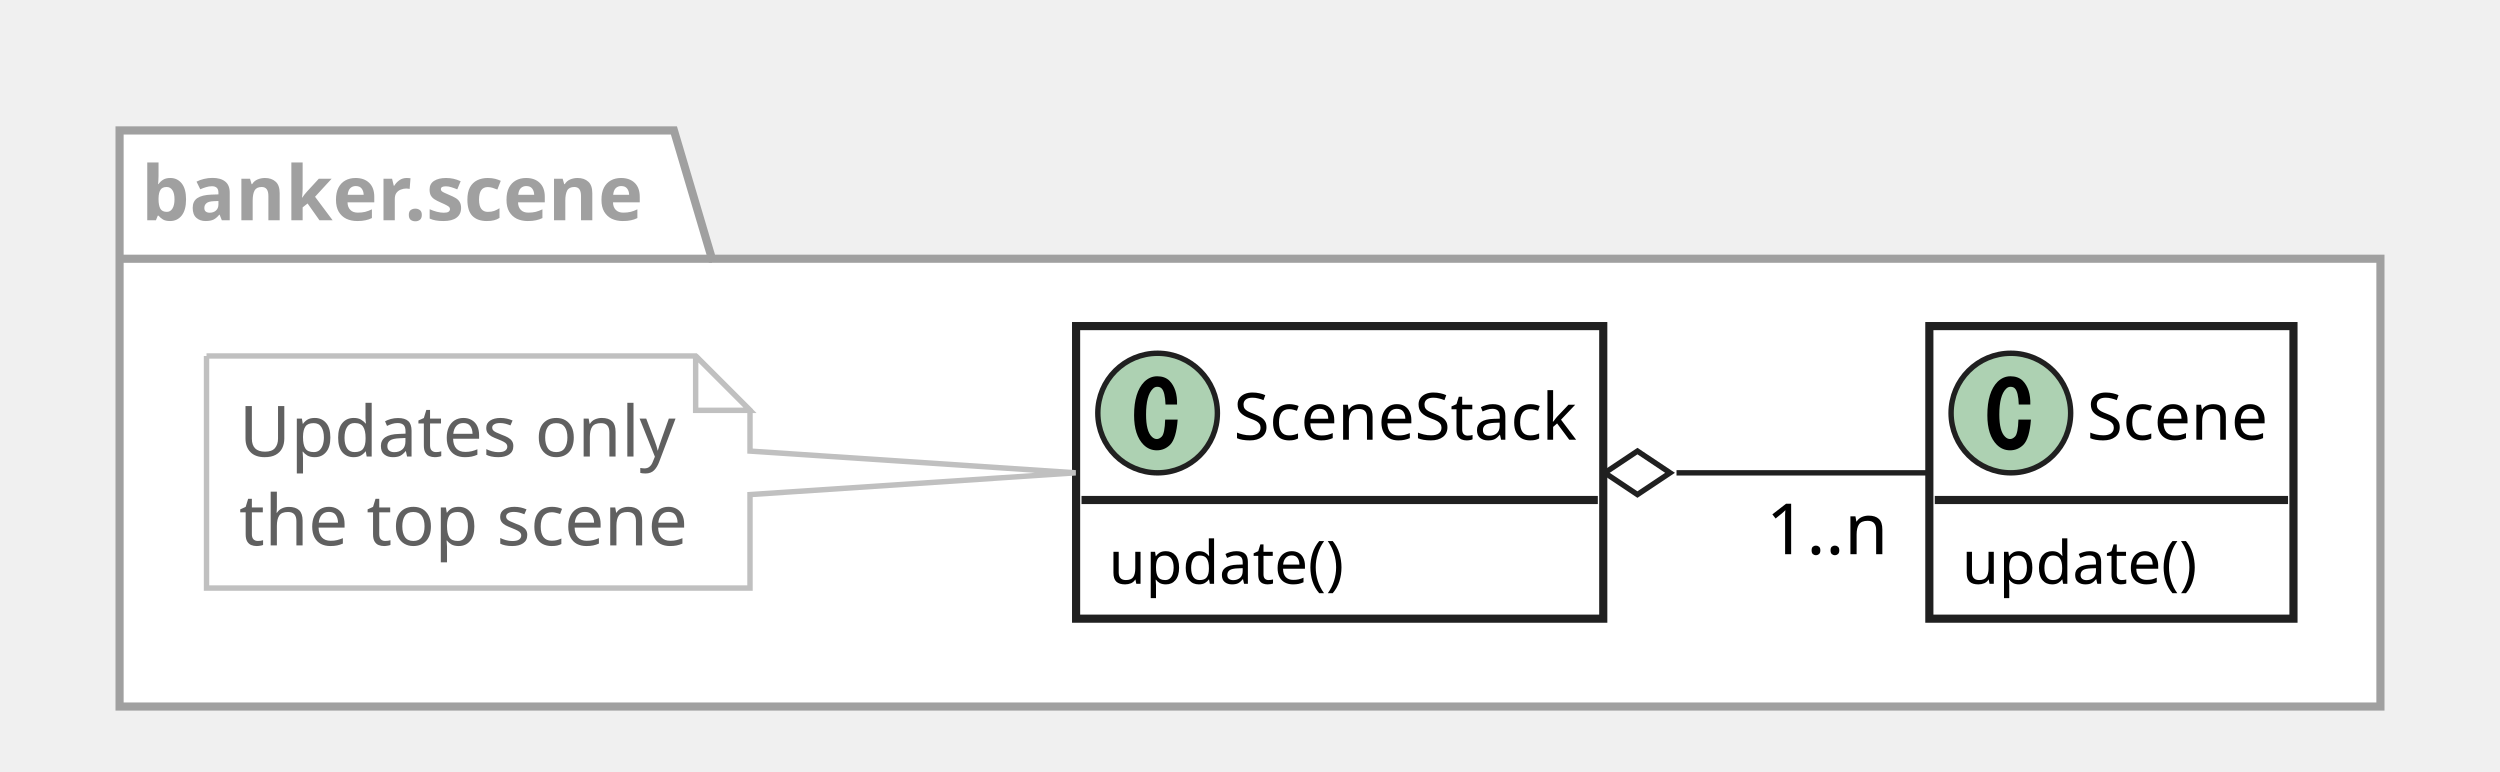
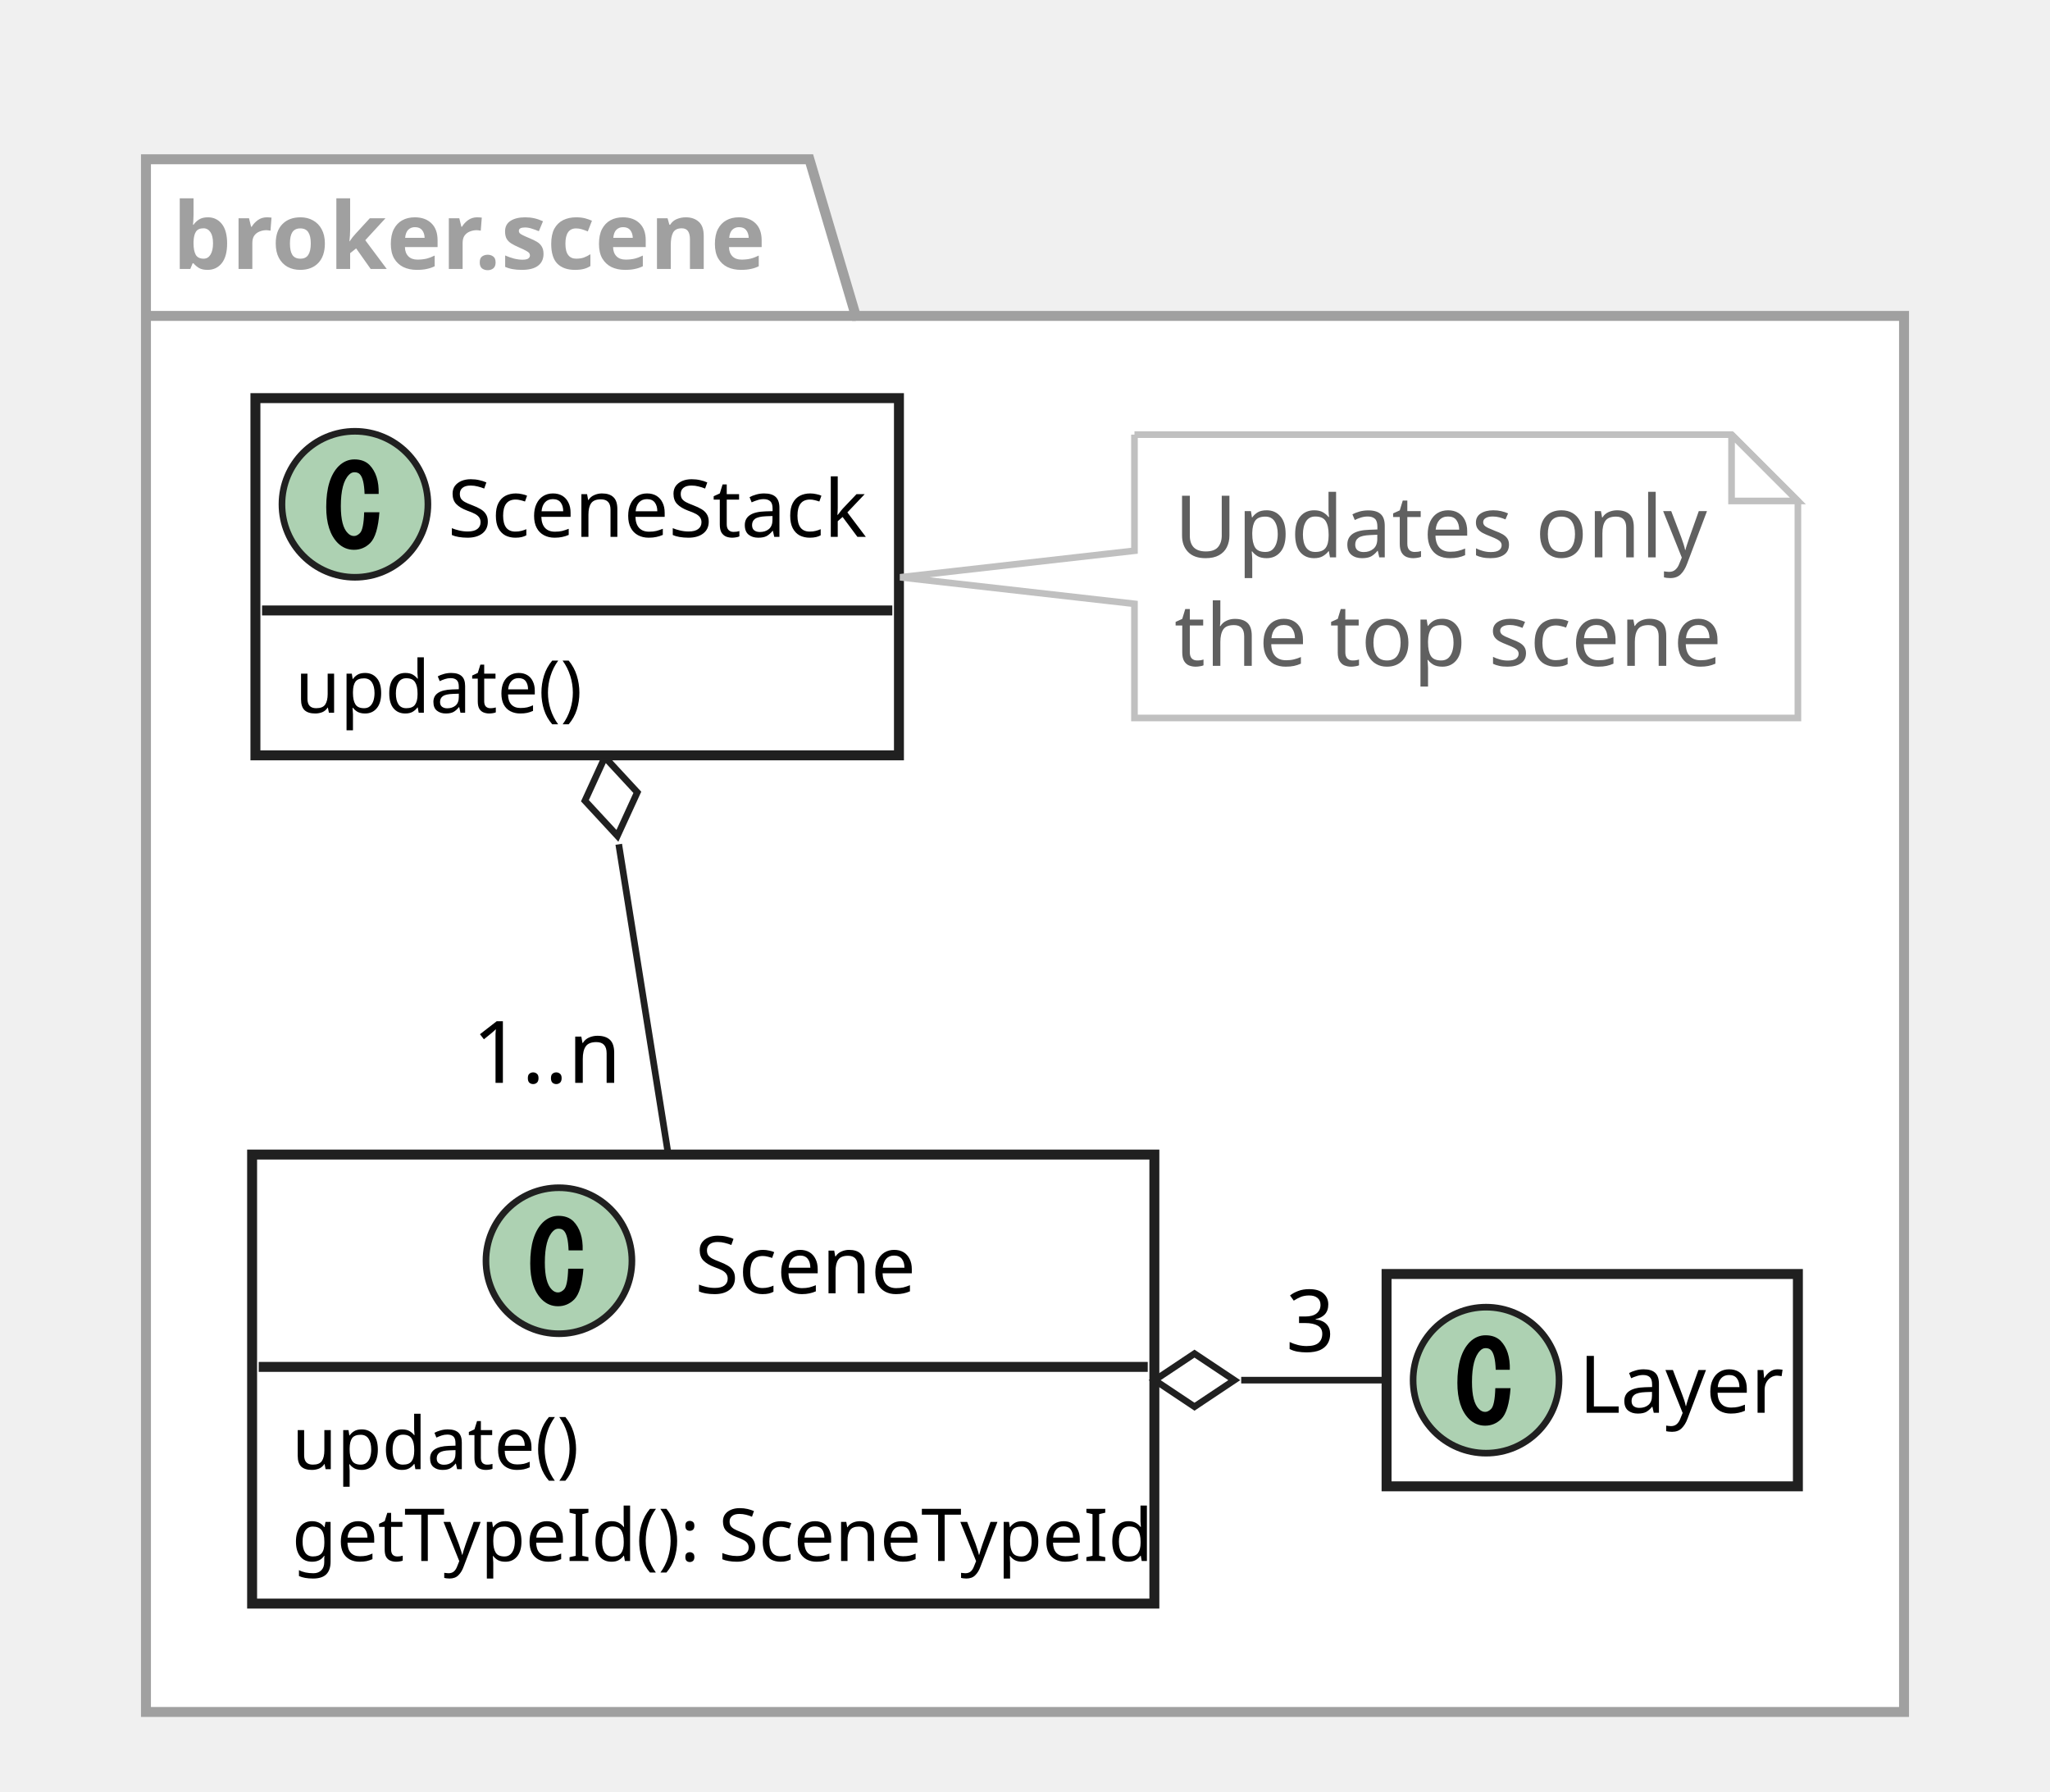
- <svg xmlns="http://www.w3.org/2000/svg" contentScriptType="application/ecmascript" contentStyleType="text/css" height="142px" preserveAspectRatio="none" style="width:460px;height:142px;" version="1.1" viewBox="0 0 460 142" width="460px" zoomAndPan="magnify">
+ <svg xmlns="http://www.w3.org/2000/svg" contentScriptType="application/ecmascript" contentStyleType="text/css" height="270px" preserveAspectRatio="none" style="width:309px;height:270px;" version="1.1" viewBox="0 0 309 270" width="309px" zoomAndPan="magnify">
  <defs />
  <g>
-     <polygon fill="#FFFFFF" points="22,24,124,24,131,47.609,438,47.609,438,130,22,130,22,24" style="stroke: #A0A0A0; stroke-width: 1.5;" />
-     <line style="stroke: #A0A0A0; stroke-width: 1.5;" x1="22" x2="131" y1="47.609" y2="47.609" />
-     <text fill="#A0A0A0" font-family="sans-serif" font-size="14" font-weight="bold" lengthAdjust="spacingAndGlyphs" textLength="96" x="26" y="40.533">banker.scene</text>
-     <rect fill="#FFFFFF" height="53.836" id="Scene" style="stroke: #202020; stroke-width: 1.5;" width="67" x="355" y="60" />
-     <ellipse cx="370" cy="76" fill="#ADD1B2" rx="11" ry="11" style="stroke: #202020; stroke-width: 1.0;" />
-     <path d="M373.688,77.203 Q373.438,80.688 372.297,81.844 Q371.266,82.859 369.859,82.859 Q368.453,82.859 367.422,81.844 Q365.672,80.078 365.672,76.406 Q365.672,72.156 367.547,70.25 Q368.594,69.234 369.922,69.234 Q371.328,69.234 372.172,70.047 Q373.656,71.562 373.578,74.438 L371.453,74.438 Q371.375,72.109 370.734,71.469 Q370.453,71.172 369.922,71.172 Q369.469,71.172 369.109,71.547 Q367.875,72.766 367.875,76.281 Q367.875,79.328 368.922,80.344 Q369.344,80.781 369.859,80.781 Q370.312,80.781 370.75,80.344 Q371.312,79.797 371.391,77.203 L373.688,77.203 Z " />
-     <text fill="#000000" font-family="sans-serif" font-size="12" lengthAdjust="spacingAndGlyphs" textLength="35" x="384" y="80.91">Scene</text>
-     <line style="stroke: #202020; stroke-width: 1.5;" x1="356" x2="421" y1="92" y2="92" />
-     <text fill="#000000" font-family="sans-serif" font-size="11" lengthAdjust="spacingAndGlyphs" textLength="41" x="361" y="107.419">update()</text>
-     <rect fill="#FFFFFF" height="53.836" id="SceneStack" style="stroke: #202020; stroke-width: 1.5;" width="97" x="198" y="60" />
-     <ellipse cx="213" cy="76" fill="#ADD1B2" rx="11" ry="11" style="stroke: #202020; stroke-width: 1.0;" />
-     <path d="M216.688,77.203 Q216.438,80.688 215.297,81.844 Q214.266,82.859 212.859,82.859 Q211.453,82.859 210.422,81.844 Q208.672,80.078 208.672,76.406 Q208.672,72.156 210.547,70.25 Q211.594,69.234 212.922,69.234 Q214.328,69.234 215.172,70.047 Q216.656,71.562 216.578,74.438 L214.453,74.438 Q214.375,72.109 213.734,71.469 Q213.453,71.172 212.922,71.172 Q212.469,71.172 212.109,71.547 Q210.875,72.766 210.875,76.281 Q210.875,79.328 211.922,80.344 Q212.344,80.781 212.859,80.781 Q213.312,80.781 213.75,80.344 Q214.312,79.797 214.391,77.203 L216.688,77.203 Z " />
-     <text fill="#000000" font-family="sans-serif" font-size="12" lengthAdjust="spacingAndGlyphs" textLength="65" x="227" y="80.91">SceneStack</text>
-     <line style="stroke: #202020; stroke-width: 1.5;" x1="199" x2="294" y1="92" y2="92" />
-     <text fill="#000000" font-family="sans-serif" font-size="11" lengthAdjust="spacingAndGlyphs" textLength="41" x="204" y="107.419">update()</text>
-     <path d="M38,65.5 L38,108.203 A0,0 0 0 0 38,108.203 L138,108.203 A0,0 0 0 0 138,108.203 L138,91 L197.925,87 L138,83 L138,75.5 L128,65.5 L38,65.5 A0,0 0 0 0 38,65.5 " fill="#FFFFFF" style="stroke: #C0C0C0; stroke-width: 1.0;" />
-     <path d="M128,65.5 L128,75.5 L138,75.5 L128,65.5 " fill="#FFFFFF" style="stroke: #C0C0C0; stroke-width: 1.0;" />
-     <text fill="#606060" font-family="sans-serif" font-size="13" lengthAdjust="spacingAndGlyphs" textLength="76" x="44" y="83.995">Updates only</text>
-     <text fill="#606060" font-family="sans-serif" font-size="13" lengthAdjust="spacingAndGlyphs" textLength="79" x="44" y="100.347">the top scene</text>
-     <path d="M308.479,87 C324.45,87 341.058,87 354.903,87 " fill="none" id="SceneStack&lt;-Scene" style="stroke: #202020; stroke-width: 1.0;" />
-     <polygon fill="#FFFFFF" points="295.288,87,301.288,91,307.288,87,301.288,83,295.288,87" style="stroke: #202020; stroke-width: 1.0;" />
-     <text fill="#000000" font-family="sans-serif" font-size="13" lengthAdjust="spacingAndGlyphs" textLength="22" x="324.959" y="101.966">1..n</text>
+     <polygon fill="#FFFFFF" points="22,24,122,24,129,47.609,287,47.609,287,258,22,258,22,24" style="stroke: #A0A0A0; stroke-width: 1.5;" />
+     <line style="stroke: #A0A0A0; stroke-width: 1.5;" x1="22" x2="129" y1="47.609" y2="47.609" />
+     <text fill="#A0A0A0" font-family="sans-serif" font-size="14" font-weight="bold" lengthAdjust="spacingAndGlyphs" textLength="94" x="26" y="40.533">broker.scene</text>
+     <rect fill="#FFFFFF" height="67.672" id="Scene" style="stroke: #202020; stroke-width: 1.5;" width="136" x="38" y="174" />
+     <ellipse cx="84.25" cy="190" fill="#ADD1B2" rx="11" ry="11" style="stroke: #202020; stroke-width: 1.0;" />
+     <path d="M87.938,191.203 Q87.688,194.688 86.547,195.844 Q85.516,196.859 84.109,196.859 Q82.703,196.859 81.672,195.844 Q79.922,194.078 79.922,190.406 Q79.922,186.156 81.797,184.25 Q82.844,183.234 84.172,183.234 Q85.578,183.234 86.422,184.047 Q87.906,185.562 87.828,188.438 L85.703,188.438 Q85.625,186.109 84.984,185.469 Q84.703,185.172 84.172,185.172 Q83.719,185.172 83.359,185.547 Q82.125,186.766 82.125,190.281 Q82.125,193.328 83.172,194.344 Q83.594,194.781 84.109,194.781 Q84.562,194.781 85,194.344 Q85.562,193.797 85.641,191.203 L87.938,191.203 Z " />
+     <text fill="#000000" font-family="sans-serif" font-size="12" lengthAdjust="spacingAndGlyphs" textLength="35" x="104.75" y="194.91">Scene</text>
+     <line style="stroke: #202020; stroke-width: 1.5;" x1="39" x2="173" y1="206" y2="206" />
+     <text fill="#000000" font-family="sans-serif" font-size="11" lengthAdjust="spacingAndGlyphs" textLength="41" x="44" y="221.419">update()</text>
+     <text fill="#000000" font-family="sans-serif" font-size="11" lengthAdjust="spacingAndGlyphs" textLength="124" x="44" y="235.255">getTypeId(): SceneTypeId</text>
+     <rect fill="#FFFFFF" height="53.836" id="SceneStack" style="stroke: #202020; stroke-width: 1.5;" width="97" x="38.5" y="60" />
+     <ellipse cx="53.5" cy="76" fill="#ADD1B2" rx="11" ry="11" style="stroke: #202020; stroke-width: 1.0;" />
+     <path d="M57.188,77.203 Q56.938,80.688 55.797,81.844 Q54.766,82.859 53.359,82.859 Q51.953,82.859 50.922,81.844 Q49.172,80.078 49.172,76.406 Q49.172,72.156 51.047,70.25 Q52.094,69.234 53.422,69.234 Q54.828,69.234 55.672,70.047 Q57.156,71.562 57.078,74.438 L54.953,74.438 Q54.875,72.109 54.234,71.469 Q53.953,71.172 53.422,71.172 Q52.969,71.172 52.609,71.547 Q51.375,72.766 51.375,76.281 Q51.375,79.328 52.422,80.344 Q52.844,80.781 53.359,80.781 Q53.812,80.781 54.25,80.344 Q54.812,79.797 54.891,77.203 L57.188,77.203 Z " />
+     <text fill="#000000" font-family="sans-serif" font-size="12" lengthAdjust="spacingAndGlyphs" textLength="65" x="67.5" y="80.91">SceneStack</text>
+     <line style="stroke: #202020; stroke-width: 1.5;" x1="39.5" x2="134.5" y1="92" y2="92" />
+     <text fill="#000000" font-family="sans-serif" font-size="11" lengthAdjust="spacingAndGlyphs" textLength="41" x="44.5" y="107.419">update()</text>
+     <rect fill="#FFFFFF" height="32" id="Layer" style="stroke: #202020; stroke-width: 1.5;" width="62" x="209" y="192" />
+     <ellipse cx="224" cy="208" fill="#ADD1B2" rx="11" ry="11" style="stroke: #202020; stroke-width: 1.0;" />
+     <path d="M227.688,209.203 Q227.438,212.688 226.297,213.844 Q225.266,214.859 223.859,214.859 Q222.453,214.859 221.422,213.844 Q219.672,212.078 219.672,208.406 Q219.672,204.156 221.547,202.25 Q222.594,201.234 223.922,201.234 Q225.328,201.234 226.172,202.047 Q227.656,203.562 227.578,206.438 L225.453,206.438 Q225.375,204.109 224.734,203.469 Q224.453,203.172 223.922,203.172 Q223.469,203.172 223.109,203.547 Q221.875,204.766 221.875,208.281 Q221.875,211.328 222.922,212.344 Q223.344,212.781 223.859,212.781 Q224.312,212.781 224.75,212.344 Q225.312,211.797 225.391,209.203 L227.688,209.203 Z " />
+     <text fill="#000000" font-family="sans-serif" font-size="12" lengthAdjust="spacingAndGlyphs" textLength="30" x="238" y="212.91">Layer</text>
+     <path d="M171,65.5 L171,83 L135.68,87 L171,91 L171,108.203 A0,0 0 0 0 171,108.203 L271,108.203 A0,0 0 0 0 271,108.203 L271,75.5 L261,65.5 L171,65.5 A0,0 0 0 0 171,65.5 " fill="#FFFFFF" style="stroke: #C0C0C0; stroke-width: 1.0;" />
+     <path d="M261,65.5 L261,75.5 L271,75.5 L261,65.5 " fill="#FFFFFF" style="stroke: #C0C0C0; stroke-width: 1.0;" />
+     <text fill="#606060" font-family="sans-serif" font-size="13" lengthAdjust="spacingAndGlyphs" textLength="76" x="177" y="83.995">Updates only</text>
+     <text fill="#606060" font-family="sans-serif" font-size="13" lengthAdjust="spacingAndGlyphs" textLength="79" x="177" y="100.347">the top scene</text>
+     <path d="M93.265,127.241 C95.666,142.274 98.379,159.267 100.682,173.694 " fill="none" id="SceneStack&lt;-Scene" style="stroke: #202020; stroke-width: 1.0;" />
+     <polygon fill="#FFFFFF" points="91.17,114.115,88.166,120.671,93.062,125.965,96.066,119.409,91.17,114.115" style="stroke: #202020; stroke-width: 1.0;" />
+     <text fill="#000000" font-family="sans-serif" font-size="13" lengthAdjust="spacingAndGlyphs" textLength="22" x="71.19" y="163.189">1..n</text>
+     <path d="M187.089,208 C194.335,208 201.581,208 208.827,208 " fill="none" id="Scene&lt;-Layer" style="stroke: #202020; stroke-width: 1.0;" />
+     <polygon fill="#FFFFFF" points="174.047,208,180.047,212,186.047,208,180.047,204,174.047,208" style="stroke: #202020; stroke-width: 1.0;" />
+     <text fill="#000000" font-family="sans-serif" font-size="13" lengthAdjust="spacingAndGlyphs" textLength="7" x="193.809" y="203.686">3</text>
  </g>
</svg>
